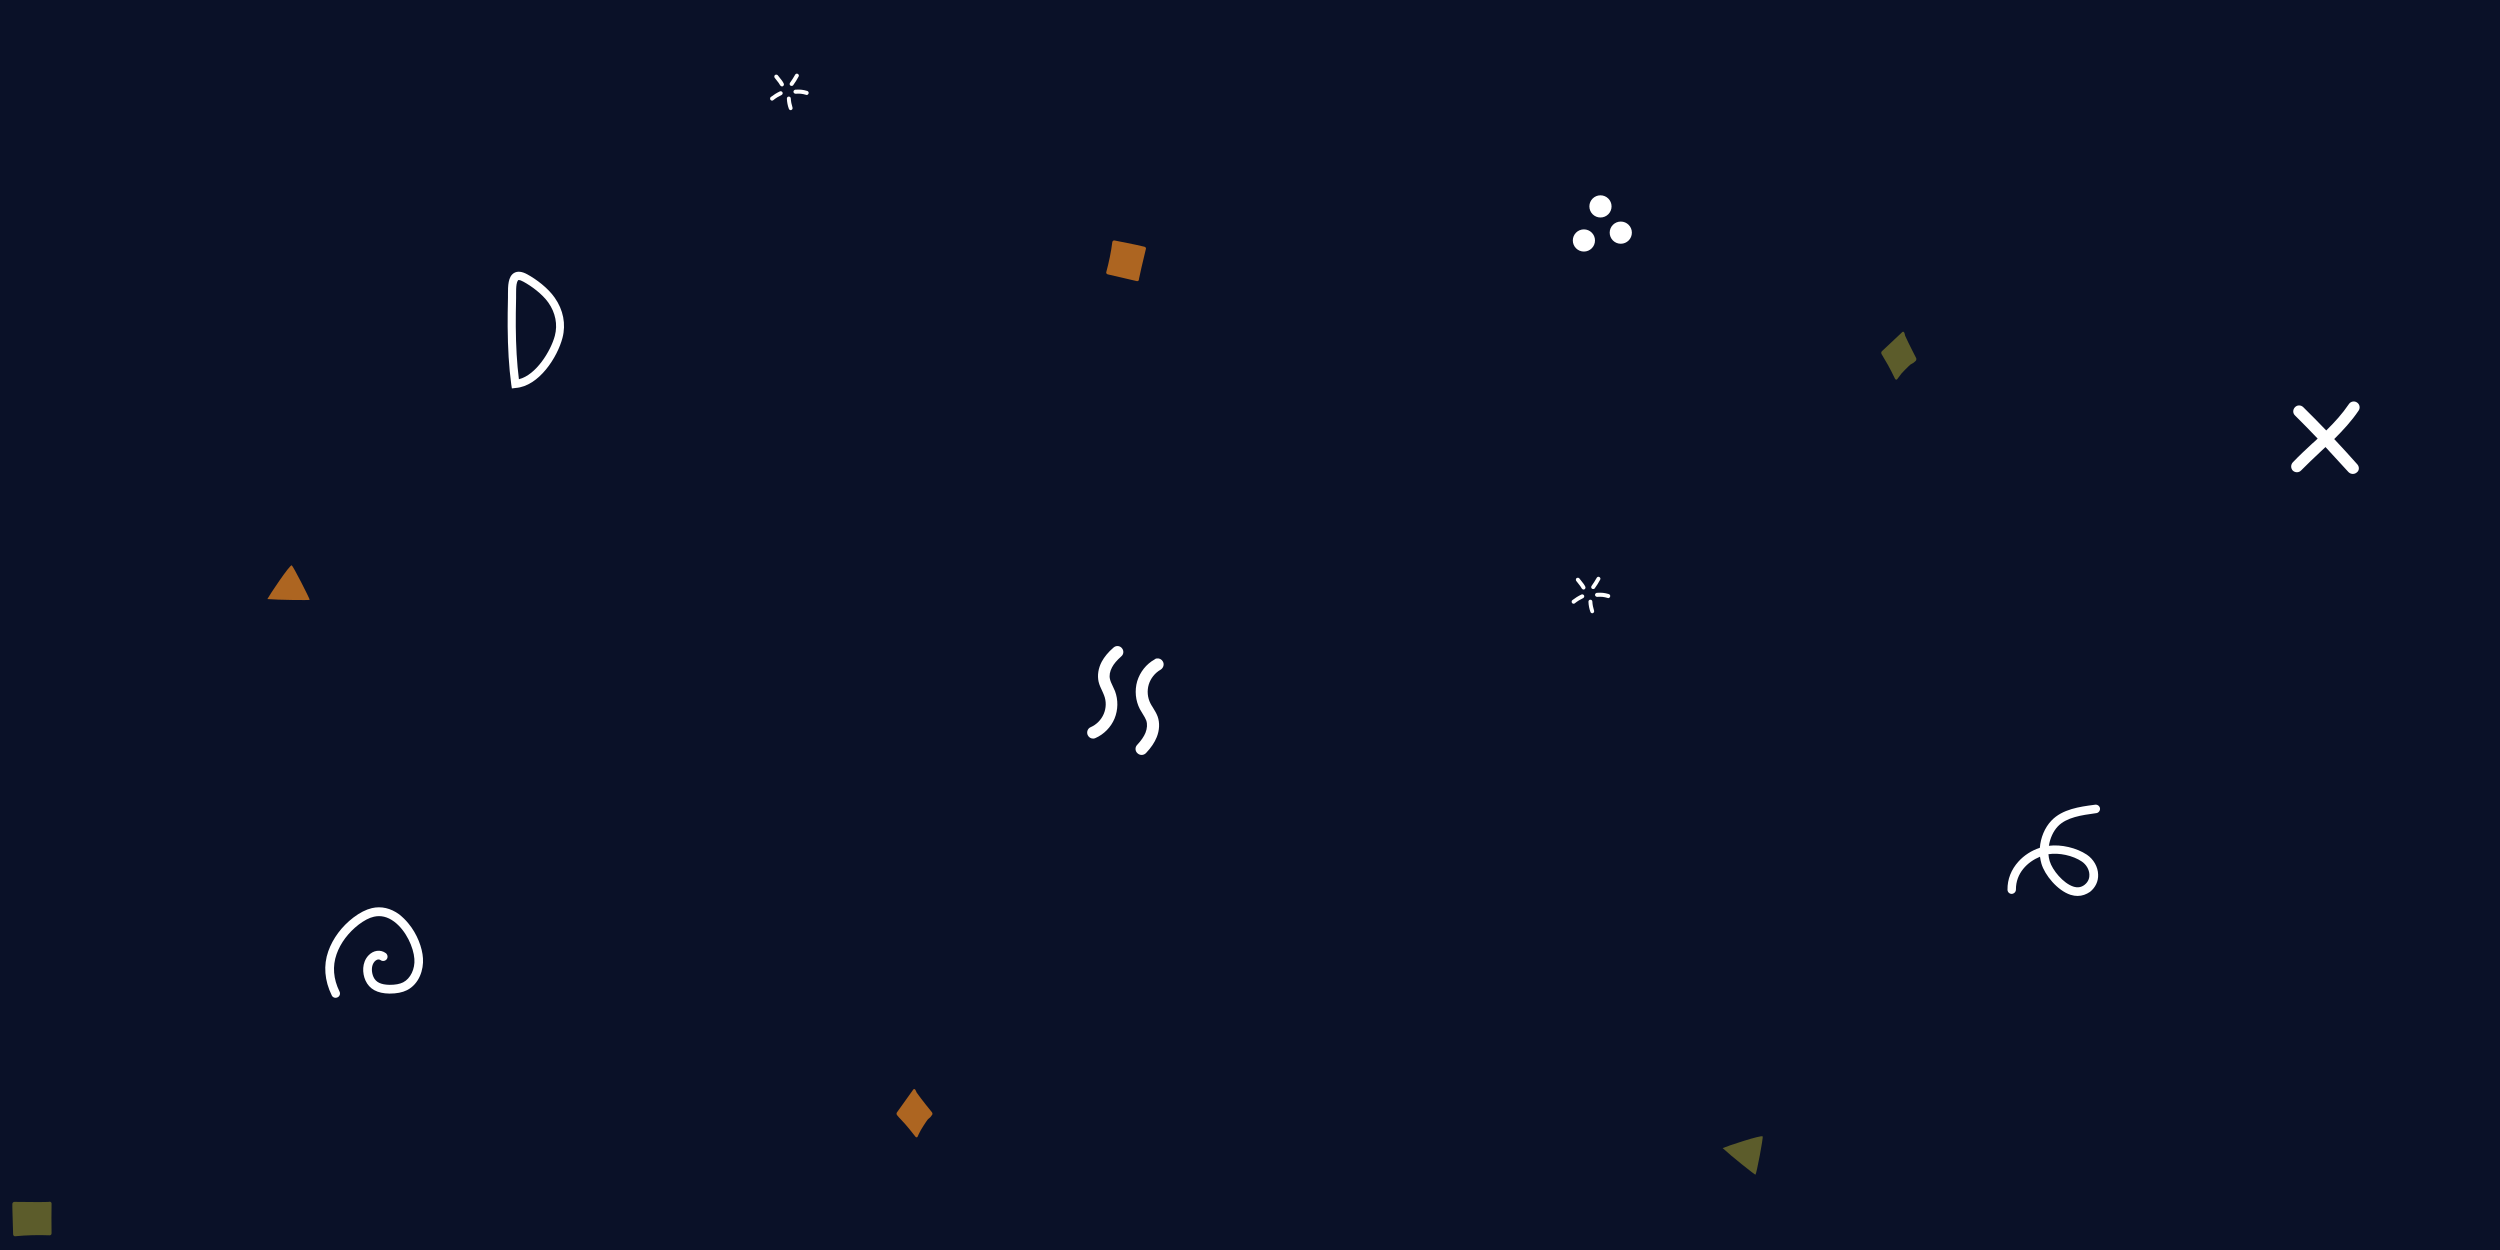
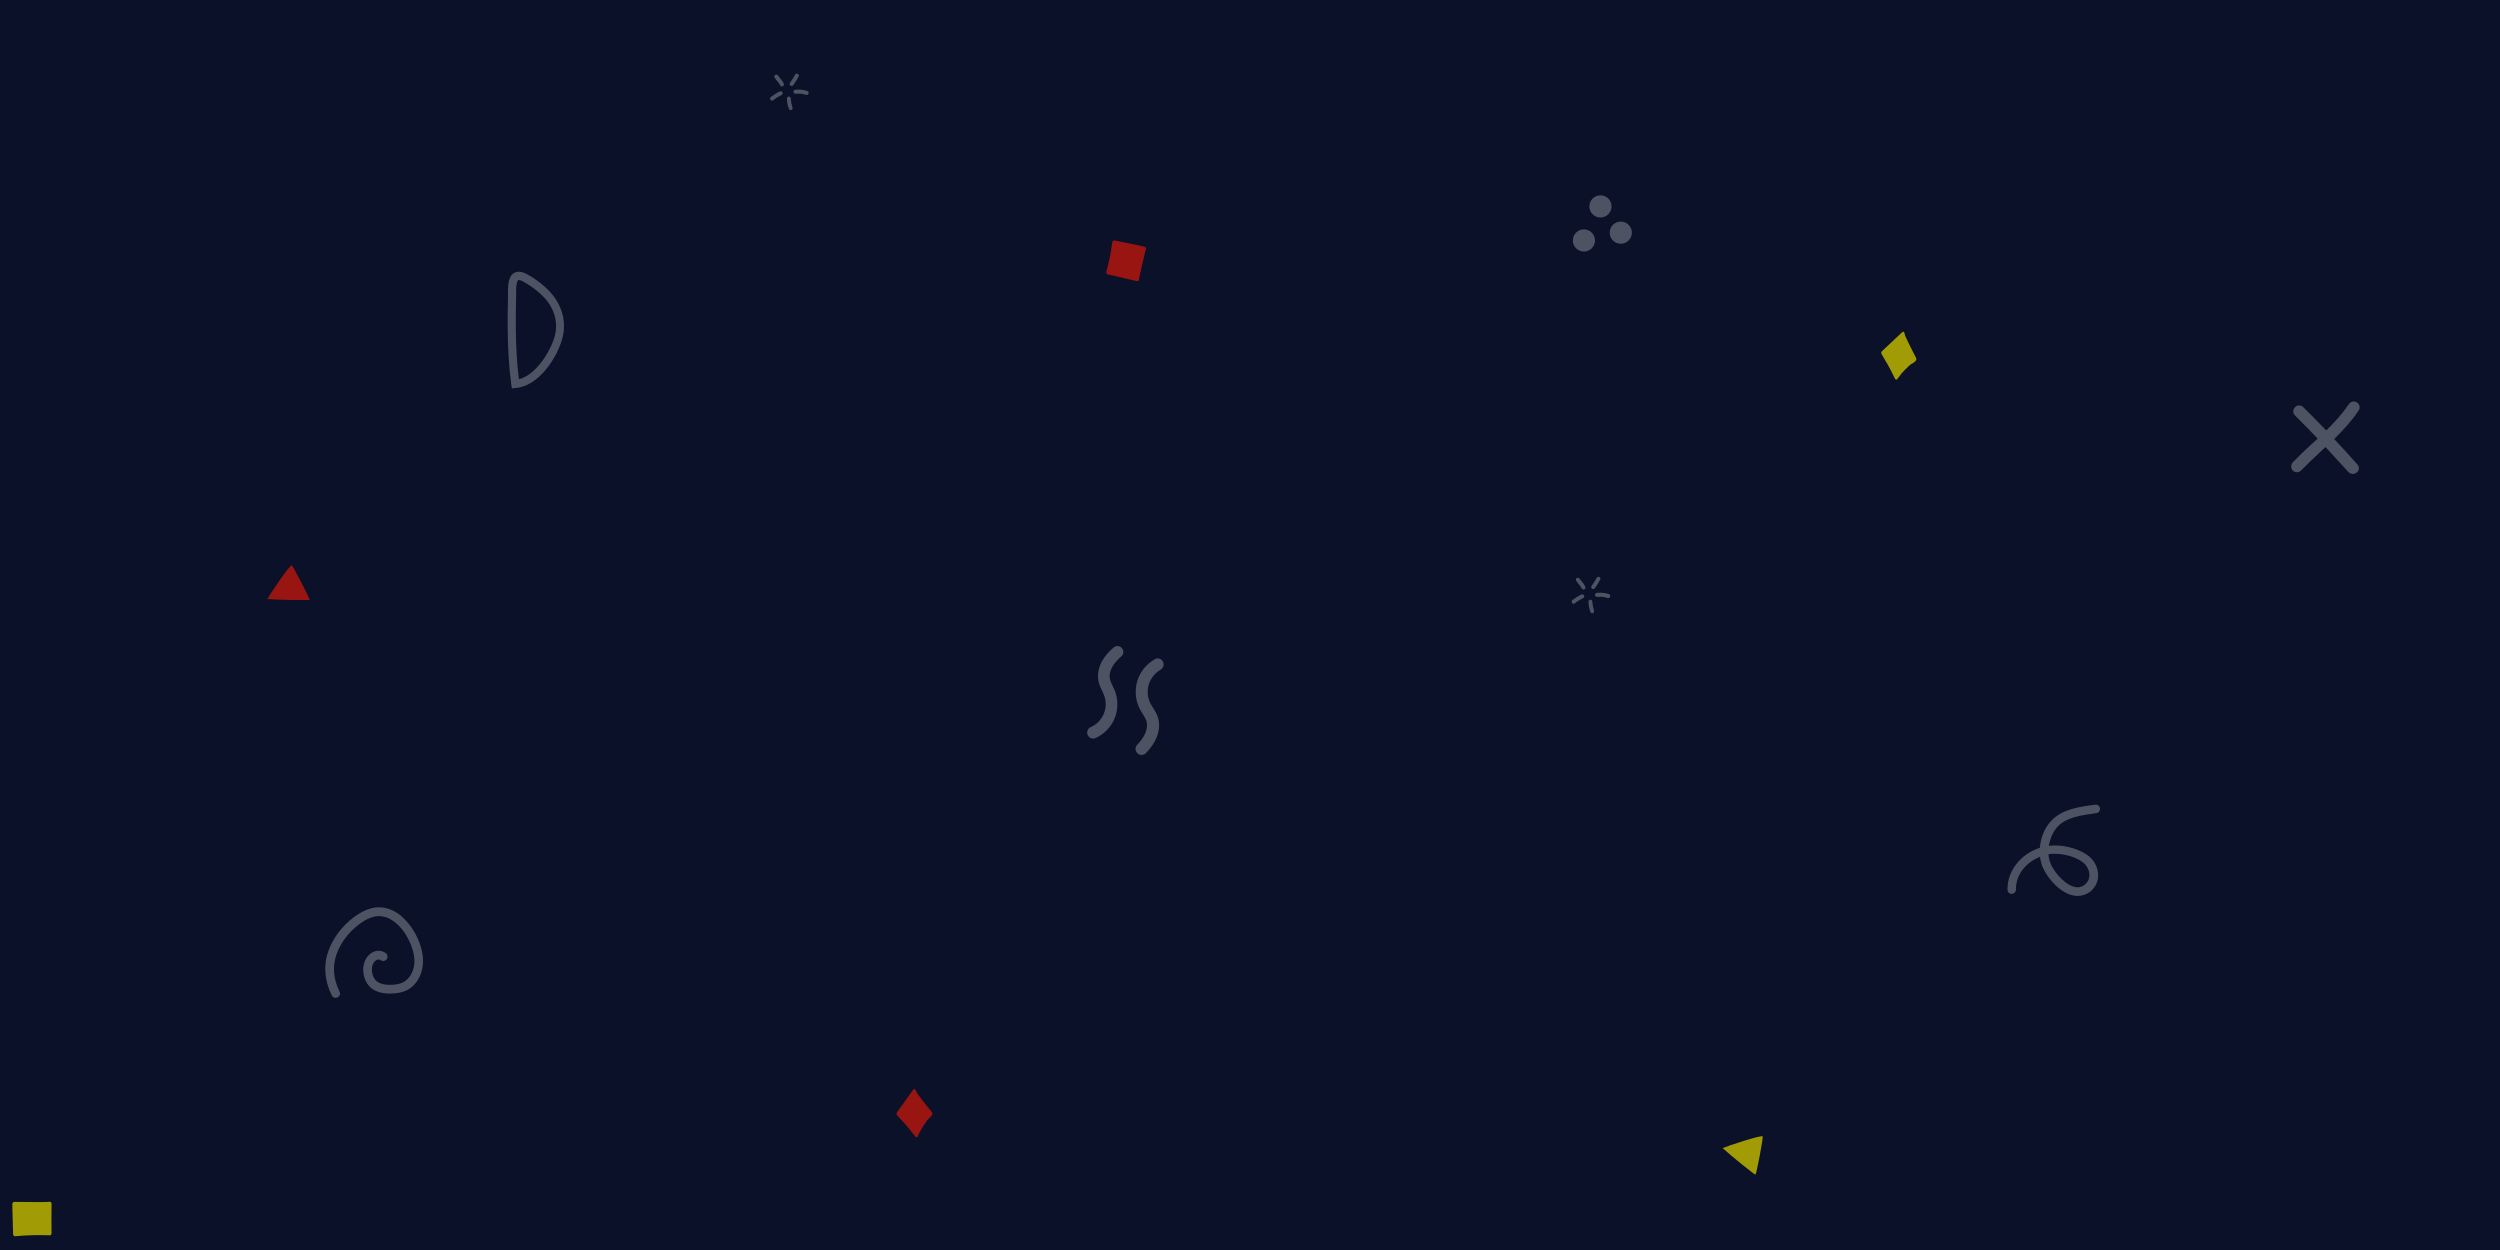
<svg xmlns="http://www.w3.org/2000/svg" width="1600" height="800" viewBox="0 0 1600 800">
  <rect fill="#0a1128" width="1600" height="800" />
-   <path fill="#5c5c2b" d="M1102.5 734.8c2.5-1.2 24.8-8.6 25.6-7.5.5.7-3.9 23.8-4.6 24.5C1123.3 752.1 1107.5 739.5 1102.5 734.8zM1226.3 229.1c0-.1-4.9-9.4-7-14.2-.1-.3-.3-1.1-.4-1.6-.1-.4-.3-.7-.6-.9-.3-.2-.6-.1-.8.1l-13.1 12.3c0 0 0 0 0 0-.2.2-.3.5-.4.8 0 .3 0 .7.2 1 .1.1 1.4 2.5 2.1 3.6 2.4 3.7 6.5 12.1 6.5 12.2.2.3.4.5.7.6.3 0 .5-.1.7-.3 0 0 1.8-2.5 2.7-3.6 1.5-1.6 3-3.2 4.6-4.7 1.2-1.2 1.6-1.4 2.1-1.6.5-.3 1.1-.5 2.5-1.9C1226.5 230.4 1226.6 229.6 1226.3 229.1zM33 770.3C33 770.3 33 770.3 33 770.3c0-.7-.5-1.2-1.2-1.2-.1 0-.3 0-.4.1-1.6.2-14.3.1-22.2 0-.3 0-.6.1-.9.4-.2.2-.4.5-.4.9 0 .2 0 4.9.1 5.9l.4 13.6c0 .3.2.6.4.9.2.2.5.3.8.3 0 0 .1 0 .1 0 7.3-.7 14.7-.9 22-.6.3 0 .7-.1.9-.3.2-.2.4-.6.4-.9C32.9 783.3 32.9 776.2 33 770.3z" />
-   <path fill="#ad6521" d="M171.1 383.4c1.3-2.5 14.3-22 15.6-21.6.8.3 11.5 21.2 11.5 22.1C198.1 384.2 177.9 384 171.1 383.4zM596.4 711.8c-.1-.1-6.7-8.2-9.7-12.5-.2-.3-.5-1-.7-1.5-.2-.4-.4-.7-.7-.8-.3-.1-.6 0-.8.3L574 712c0 0 0 0 0 0-.2.2-.2.5-.2.9 0 .3.2.7.4.9.1.1 1.8 2.2 2.8 3.1 3.1 3.1 8.8 10.5 8.9 10.6.2.3.5.4.8.4.3 0 .5-.2.6-.5 0 0 1.2-2.8 2-4.1 1.1-1.9 2.3-3.7 3.5-5.5.9-1.4 1.3-1.7 1.7-2 .5-.4 1-.7 2.1-2.4C596.9 713.1 596.8 712.3 596.4 711.8zM727.5 179.9C727.5 179.9 727.5 179.9 727.5 179.9c.6.2 1.3-.2 1.4-.8 0-.1 0-.2 0-.4.2-1.4 2.8-12.6 4.5-19.5.1-.3 0-.6-.2-.8-.2-.3-.5-.4-.8-.5-.2 0-4.7-1.1-5.7-1.3l-13.4-2.7c-.3-.1-.7 0-.9.2-.2.2-.4.4-.5.6 0 0 0 .1 0 .1-.8 6.5-2.2 13.1-3.9 19.4-.1.3 0 .6.2.9.2.3.5.4.8.5C714.8 176.9 721.7 178.5 727.5 179.9zM728.5 178.1c-.1-.1-.2-.2-.4-.2C728.3 177.9 728.4 178 728.5 178.1z" />
-   <g fill="#FFF">
+   <path fill="#a19b05" d="M1102.5 734.8c2.5-1.2 24.8-8.6 25.6-7.5.5.7-3.9 23.8-4.6 24.5C1123.3 752.1 1107.5 739.5 1102.5 734.8zM1226.3 229.1c0-.1-4.9-9.4-7-14.2-.1-.3-.3-1.1-.4-1.6-.1-.4-.3-.7-.6-.9-.3-.2-.6-.1-.8.1l-13.1 12.3c0 0 0 0 0 0-.2.2-.3.5-.4.8 0 .3 0 .7.2 1 .1.1 1.4 2.5 2.1 3.6 2.4 3.7 6.5 12.1 6.5 12.2.2.3.4.5.7.6.3 0 .5-.1.7-.3 0 0 1.8-2.5 2.7-3.6 1.5-1.6 3-3.2 4.6-4.7 1.2-1.2 1.6-1.4 2.1-1.6.5-.3 1.1-.5 2.5-1.9C1226.5 230.4 1226.6 229.6 1226.3 229.1zM33 770.3C33 770.3 33 770.3 33 770.3c0-.7-.5-1.2-1.2-1.2-.1 0-.3 0-.4.1-1.6.2-14.3.1-22.2 0-.3 0-.6.1-.9.4-.2.2-.4.5-.4.9 0 .2 0 4.9.1 5.9l.4 13.6c0 .3.2.6.4.9.2.2.5.3.8.3 0 0 .1 0 .1 0 7.3-.7 14.7-.9 22-.6.3 0 .7-.1.9-.3.2-.2.4-.6.4-.9C32.9 783.3 32.9 776.2 33 770.3z" />
+   <path fill="#991512" d="M171.1 383.4c1.3-2.5 14.3-22 15.6-21.6.8.3 11.5 21.2 11.5 22.1C198.1 384.2 177.9 384 171.1 383.4zM596.4 711.8c-.1-.1-6.7-8.2-9.7-12.5-.2-.3-.5-1-.7-1.5-.2-.4-.4-.7-.7-.8-.3-.1-.6 0-.8.3L574 712c0 0 0 0 0 0-.2.2-.2.5-.2.9 0 .3.2.7.4.9.1.1 1.8 2.2 2.8 3.1 3.1 3.1 8.8 10.5 8.9 10.6.2.3.5.4.8.4.3 0 .5-.2.6-.5 0 0 1.2-2.8 2-4.1 1.1-1.9 2.3-3.7 3.5-5.5.9-1.4 1.3-1.7 1.7-2 .5-.4 1-.7 2.1-2.4C596.9 713.1 596.8 712.3 596.4 711.8zM727.5 179.9C727.5 179.9 727.5 179.9 727.5 179.9c.6.2 1.3-.2 1.4-.8 0-.1 0-.2 0-.4.2-1.4 2.8-12.6 4.5-19.5.1-.3 0-.6-.2-.8-.2-.3-.5-.4-.8-.5-.2 0-4.7-1.1-5.7-1.3l-13.4-2.7c-.3-.1-.7 0-.9.2-.2.2-.4.4-.5.6 0 0 0 .1 0 .1-.8 6.5-2.2 13.1-3.9 19.4-.1.3 0 .6.2.9.2.3.5.4.8.5C714.8 176.9 721.7 178.5 727.5 179.9zM728.5 178.1c-.1-.1-.2-.2-.4-.2C728.3 177.9 728.4 178 728.5 178.1z" />
+   <g fill-opacity="0.28" fill="#FFF">
    <path d="M699.6 472.7c-1.5 0-2.8-.8-3.5-2.3-.8-1.9 0-4.2 1.9-5 3.7-1.6 6.8-4.7 8.4-8.5 1.6-3.8 1.7-8.1.2-11.9-.3-.9-.8-1.8-1.2-2.8-.8-1.7-1.8-3.7-2.3-5.9-.9-4.1-.2-8.6 2-12.8 1.7-3.1 4.1-6.1 7.6-9.1 1.6-1.4 4-1.2 5.3.4 1.4 1.6 1.2 4-.4 5.3-2.8 2.5-4.7 4.7-5.9 7-1.4 2.6-1.9 5.3-1.3 7.6.3 1.4 1 2.8 1.7 4.3.5 1.1 1 2.2 1.5 3.3 2.1 5.6 2 12-.3 17.6-2.3 5.5-6.8 10.1-12.3 12.5C700.6 472.6 700.1 472.7 699.6 472.7zM740.4 421.4c1.5-.2 3 .5 3.8 1.9 1.1 1.8.4 4.2-1.4 5.3-3.7 2.1-6.4 5.6-7.6 9.5-1.2 4-.8 8.4 1.1 12.1.4.9 1 1.7 1.6 2.7 1 1.7 2.2 3.5 3 5.7 1.4 4 1.2 8.7-.6 13.2-1.4 3.4-3.5 6.6-6.8 10.1-1.5 1.6-3.9 1.7-5.5.2-1.6-1.4-1.7-3.9-.2-5.4 2.6-2.8 4.3-5.3 5.3-7.7 1.1-2.8 1.3-5.6.5-7.9-.5-1.3-1.3-2.7-2.2-4.1-.6-1-1.3-2.1-1.9-3.2-2.8-5.4-3.4-11.9-1.7-17.8 1.8-5.9 5.8-11 11.2-14C739.4 421.6 739.9 421.4 740.4 421.4zM261.3 590.9c5.7 6.8 9 15.7 9.4 22.4.5 7.3-2.4 16.4-10.2 20.4-3 1.5-6.7 2.2-11.2 2.2-7.9-.1-12.9-2.9-15.4-8.4-2.1-4.7-2.3-11.4 1.8-15.9 3.2-3.5 7.8-4.1 11.2-1.6 1.2.9 1.5 2.7.6 3.9-.9 1.2-2.7 1.5-3.9.6-1.8-1.3-3.6.6-3.8.8-2.4 2.6-2.1 7-.8 9.9 1.5 3.4 4.7 5 10.4 5.1 3.6 0 6.4-.5 8.6-1.6 4.7-2.4 7.7-8.6 7.2-15-.5-7.3-5.3-18.2-13-23.9-4.2-3.1-8.5-4.1-12.9-3.1-3.1.7-6.2 2.4-9.7 5-6.6 5.1-11.7 11.8-14.2 19-2.7 7.7-2.1 15.8 1.9 23.9.7 1.4.1 3.1-1.3 3.7-1.4.7-3.1.1-3.7-1.3-4.6-9.4-5.4-19.2-2.2-28.2 2.9-8.2 8.6-15.9 16.1-21.6 4.1-3.1 8-5.1 11.8-6 6-1.4 12 0 17.5 4C257.6 586.9 259.6 588.8 261.3 590.9z" />
    <circle cx="1013.7" cy="153.9" r="7.1" />
    <circle cx="1024.3" cy="132.1" r="7.1" />
    <circle cx="1037.3" cy="148.9" r="7.1" />
    <path d="M1508.7 297.2c-4.8-5.4-9.7-10.8-14.8-16.2 5.6-5.6 11.1-11.5 15.6-18.2 1.2-1.7.7-4.1-1-5.2-1.7-1.2-4.1-.7-5.2 1-4.2 6.2-9.1 11.6-14.5 16.9-4.8-5-9.7-10-14.7-14.9-1.5-1.5-3.9-1.5-5.3 0-1.5 1.5-1.5 3.9 0 5.3 4.9 4.8 9.7 9.8 14.5 14.8-1.1 1.1-2.3 2.2-3.5 3.2-4.1 3.8-8.4 7.8-12.4 12-1.4 1.5-1.4 3.8 0 5.3 0 0 0 0 0 0 1.5 1.4 3.9 1.4 5.3-.1 3.9-4 8.1-7.9 12.1-11.7 1.2-1.1 2.3-2.2 3.5-3.3 4.9 5.3 9.8 10.6 14.6 15.9.1.1.1.1.2.2 1.4 1.4 3.7 1.5 5.2.2C1510 301.2 1510.1 298.8 1508.7 297.2zM327.6 248.6l-.4-2.6c-1.5-11.1-2.2-23.2-2.3-37 0-5.5 0-11.5.2-18.5 0-.7 0-1.5 0-2.3 0-5 0-11.2 3.9-13.5 2.2-1.3 5.1-1 8.5.9 5.7 3.1 13.2 8.7 17.5 14.9 5.5 7.8 7.3 16.9 5 25.7-3.2 12.3-15 31-30 32.1L327.6 248.6zM332.1 179.2c-.2 0-.3 0-.4.1-.1.1-.7.5-1.1 2.7-.3 1.9-.3 4.2-.3 6.3 0 .8 0 1.7 0 2.4-.2 6.9-.2 12.8-.2 18.3.1 12.5.7 23.5 2 33.7 11-2.7 20.4-18.1 23-27.8 1.9-7.2.4-14.8-4.2-21.3l0 0C347 188.1 340 183 335 180.3 333.6 179.5 332.6 179.2 332.1 179.2zM516.3 60.8c-.1 0-.2 0-.4-.1-2.4-.7-4-.9-6.7-.7-.7 0-1.3-.5-1.4-1.2 0-.7.5-1.3 1.2-1.4 3.1-.2 4.9 0 7.6.8.7.2 1.1.9.9 1.6C517.3 60.4 516.8 60.8 516.3 60.8zM506.1 70.5c-.5 0-1-.3-1.2-.8-.8-2.1-1.2-4.3-1.3-6.6 0-.7.5-1.3 1.2-1.3.7 0 1.3.5 1.3 1.2.1 2 .5 3.9 1.1 5.8.2.7-.1 1.4-.8 1.6C506.4 70.5 506.2 70.5 506.1 70.5zM494.1 64.4c-.4 0-.8-.2-1-.5-.4-.6-.3-1.4.2-1.8 1.8-1.4 3.7-2.6 5.8-3.6.6-.3 1.4 0 1.7.6.3.6 0 1.4-.6 1.7-1.9.9-3.7 2-5.3 3.3C494.7 64.3 494.4 64.4 494.1 64.4zM500.5 55.3c-.5 0-.9-.3-1.2-.7-.5-1-1.2-1.9-2.4-3.4-.3-.4-.7-.9-1.1-1.4-.4-.6-.3-1.4.2-1.8.6-.4 1.4-.3 1.8.2.4.5.8 1 1.1 1.4 1.3 1.6 2.1 2.6 2.7 3.9.3.6 0 1.4-.6 1.7C500.9 55.3 500.7 55.3 500.5 55.3zM506.7 55c-.3 0-.5-.1-.8-.2-.6-.4-.7-1.2-.3-1.8 1.2-1.7 2.3-3.4 3.3-5.2.3-.6 1.1-.9 1.7-.5.6.3.9 1.1.5 1.7-1 1.9-2.2 3.8-3.5 5.6C507.4 54.8 507.1 55 506.7 55zM1029.3 382.8c-.1 0-.2 0-.4-.1-2.4-.7-4-.9-6.7-.7-.7 0-1.3-.5-1.4-1.2 0-.7.5-1.3 1.2-1.4 3.1-.2 4.9 0 7.6.8.7.2 1.1.9.9 1.6C1030.3 382.4 1029.8 382.8 1029.3 382.8zM1019.1 392.5c-.5 0-1-.3-1.2-.8-.8-2.1-1.2-4.3-1.3-6.6 0-.7.5-1.3 1.2-1.3.7 0 1.3.5 1.3 1.2.1 2 .5 3.9 1.1 5.8.2.7-.1 1.4-.8 1.6C1019.4 392.5 1019.2 392.5 1019.1 392.5zM1007.1 386.4c-.4 0-.8-.2-1-.5-.4-.6-.3-1.4.2-1.8 1.8-1.4 3.7-2.6 5.8-3.6.6-.3 1.4 0 1.7.6.3.6 0 1.4-.6 1.7-1.9.9-3.7 2-5.3 3.3C1007.7 386.3 1007.4 386.4 1007.1 386.4zM1013.5 377.3c-.5 0-.9-.3-1.2-.7-.5-1-1.2-1.9-2.4-3.4-.3-.4-.7-.9-1.1-1.4-.4-.6-.3-1.4.2-1.8.6-.4 1.4-.3 1.8.2.4.5.8 1 1.1 1.4 1.3 1.6 2.1 2.6 2.7 3.9.3.6 0 1.4-.6 1.7C1013.9 377.3 1013.7 377.3 1013.5 377.3zM1019.7 377c-.3 0-.5-.1-.8-.2-.6-.4-.7-1.2-.3-1.8 1.2-1.7 2.3-3.4 3.3-5.2.3-.6 1.1-.9 1.7-.5.6.3.9 1.1.5 1.7-1 1.9-2.2 3.8-3.5 5.6C1020.4 376.8 1020.1 377 1019.7 377zM1329.7 573.4c-1.4 0-2.9-.2-4.5-.7-8.4-2.7-16.6-12.7-18.7-20-.4-1.4-.7-2.9-.9-4.4-8.1 3.3-15.5 10.6-15.4 21 0 1.5-1.2 2.7-2.7 2.8 0 0 0 0 0 0-1.5 0-2.7-1.2-2.7-2.7-.1-6.7 2.4-12.9 7-18 3.6-4 8.4-7.1 13.7-8.8.5-6.5 3.1-12.9 7.4-17.4 7-7.4 18.2-8.9 27.3-10.1l.7-.1c1.5-.2 2.9.9 3.1 2.3.2 1.5-.9 2.9-2.3 3.1l-.7.1c-8.6 1.2-18.4 2.5-24 8.4-3 3.2-5 7.7-5.7 12.4 7.9-1 17.7 1.3 24.3 5.7 4.3 2.9 7.1 7.8 7.2 12.7.2 4.3-1.7 8.3-5.2 11.1C1335.2 572.4 1332.6 573.4 1329.7 573.4zM1311 546.7c.1 1.5.4 3 .8 4.4 1.7 5.8 8.7 14.2 15.1 16.3 2.8.9 5.1.5 7.2-1.1 2.7-2.1 3.2-4.8 3.1-6.6-.1-3.2-2-6.4-4.8-8.3C1326.7 547.5 1317.7 545.6 1311 546.7z" />
  </g>
</svg>
